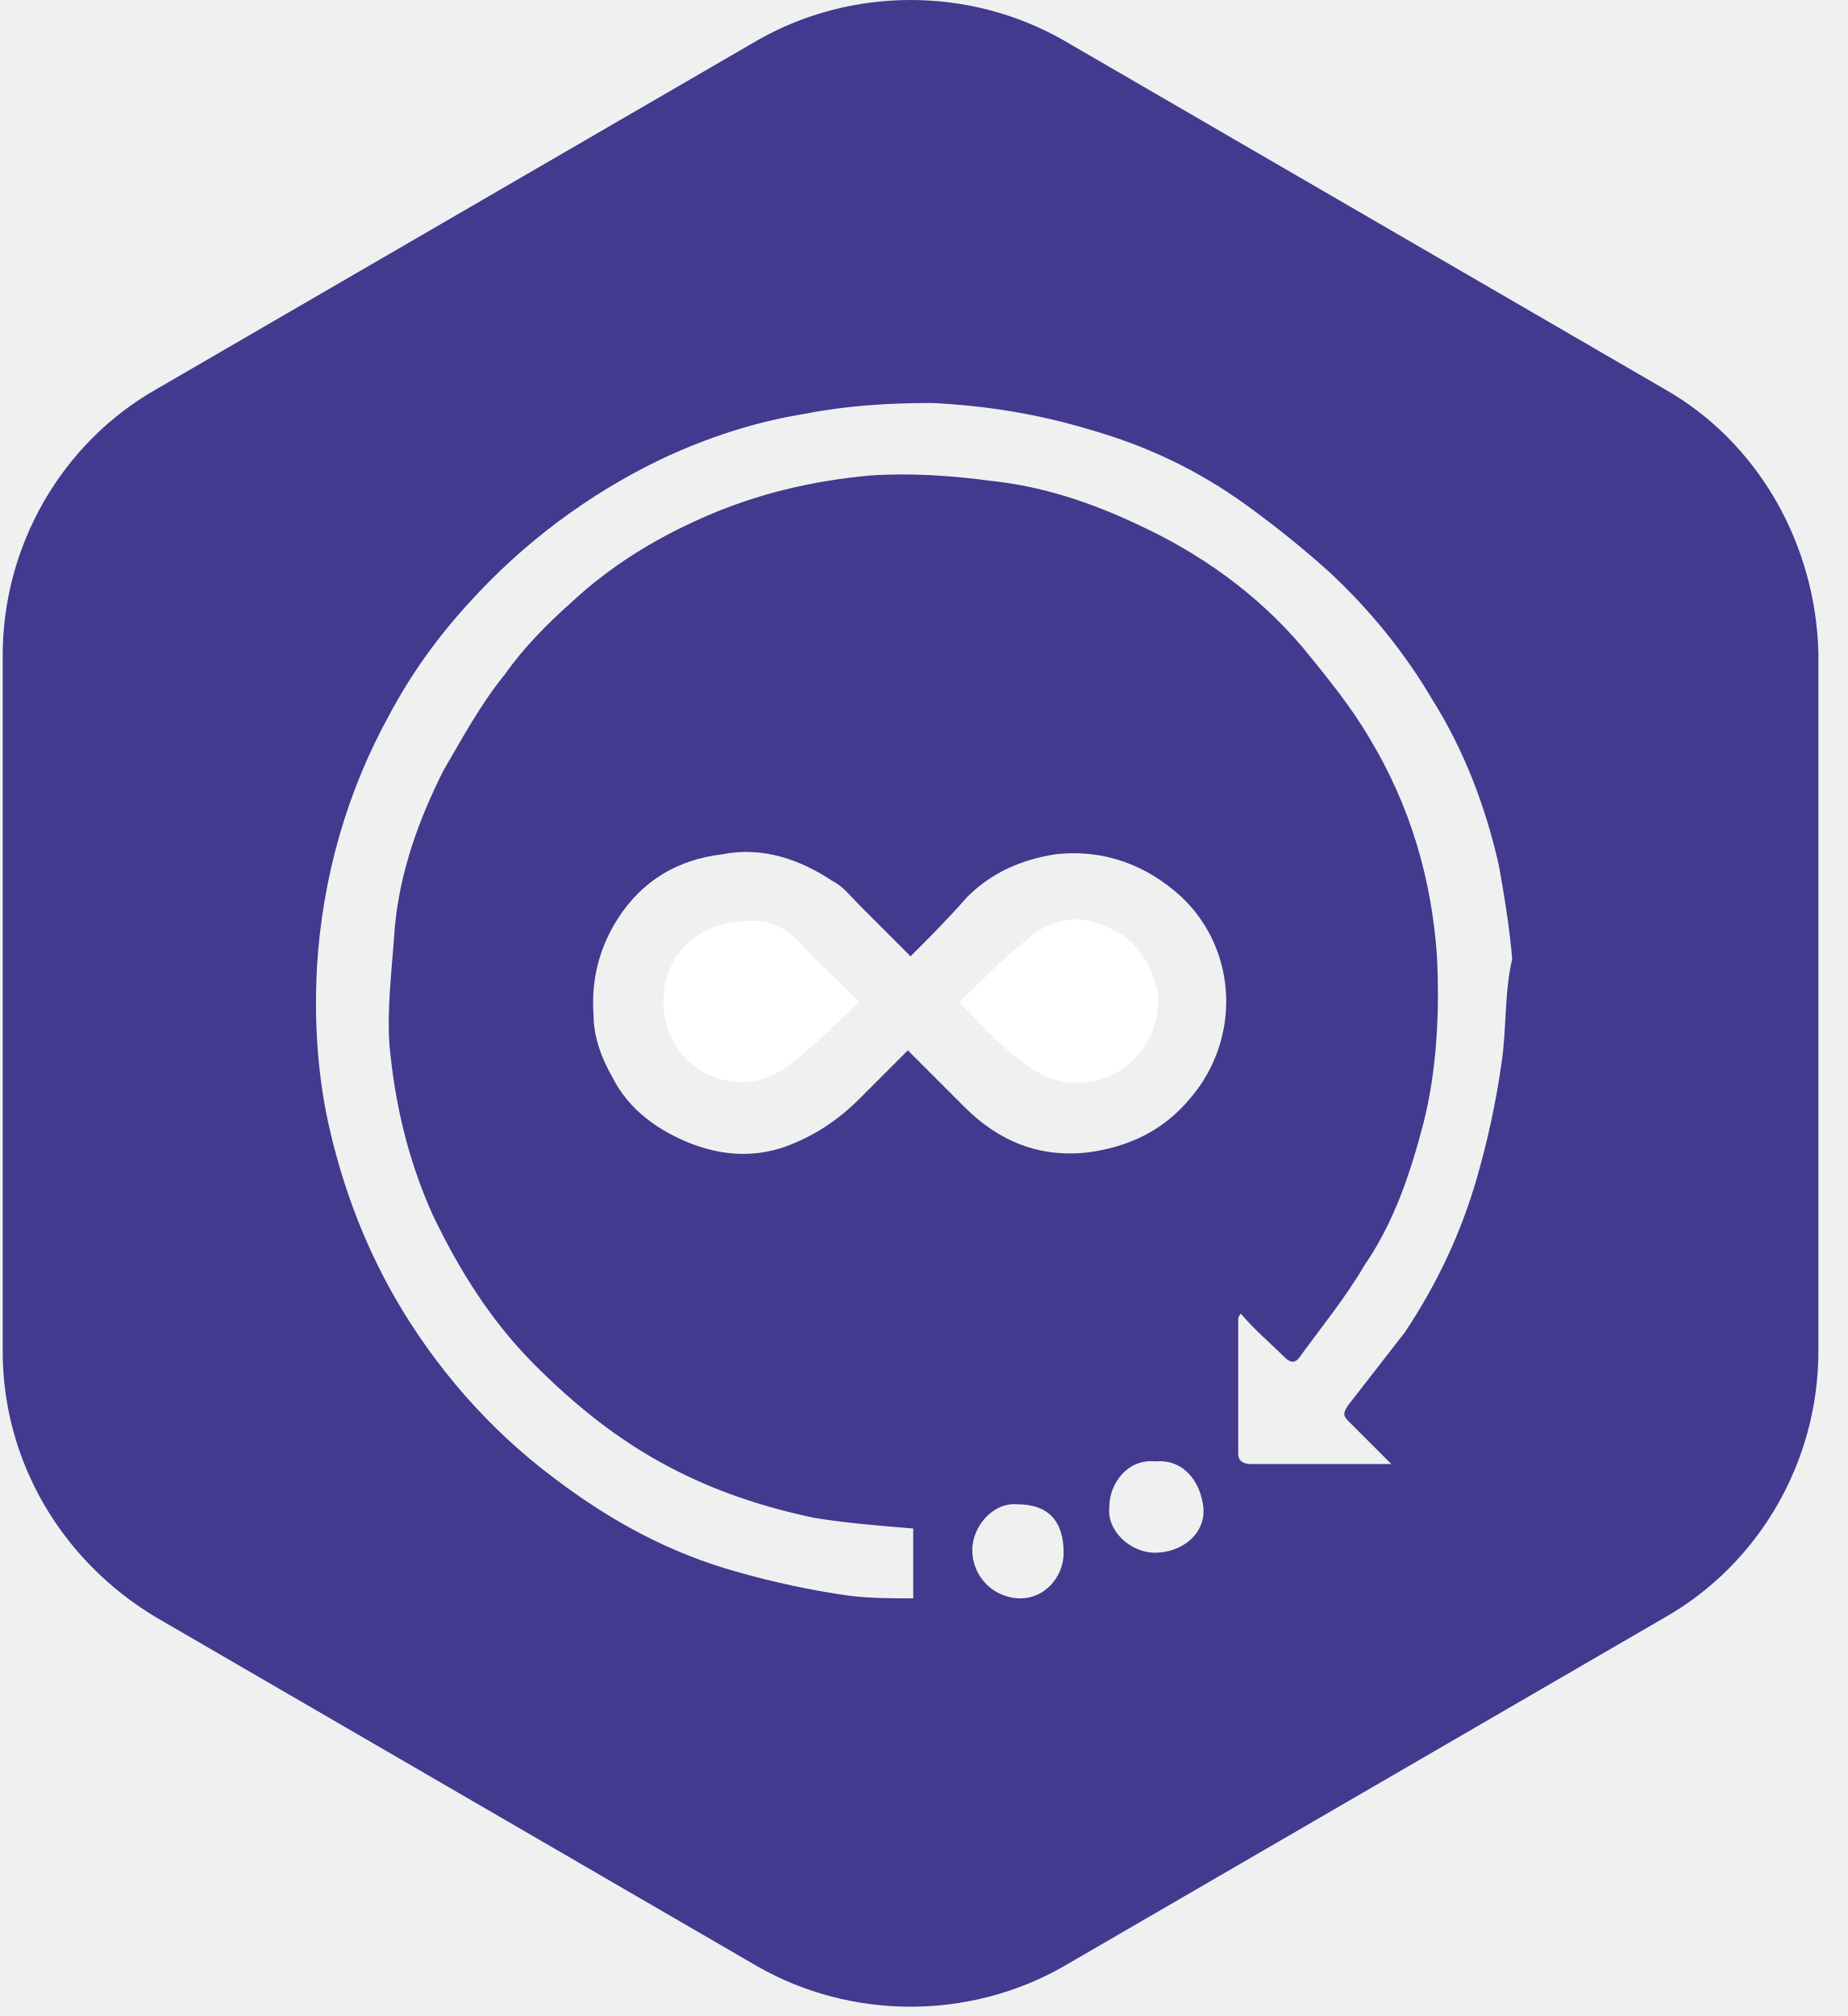
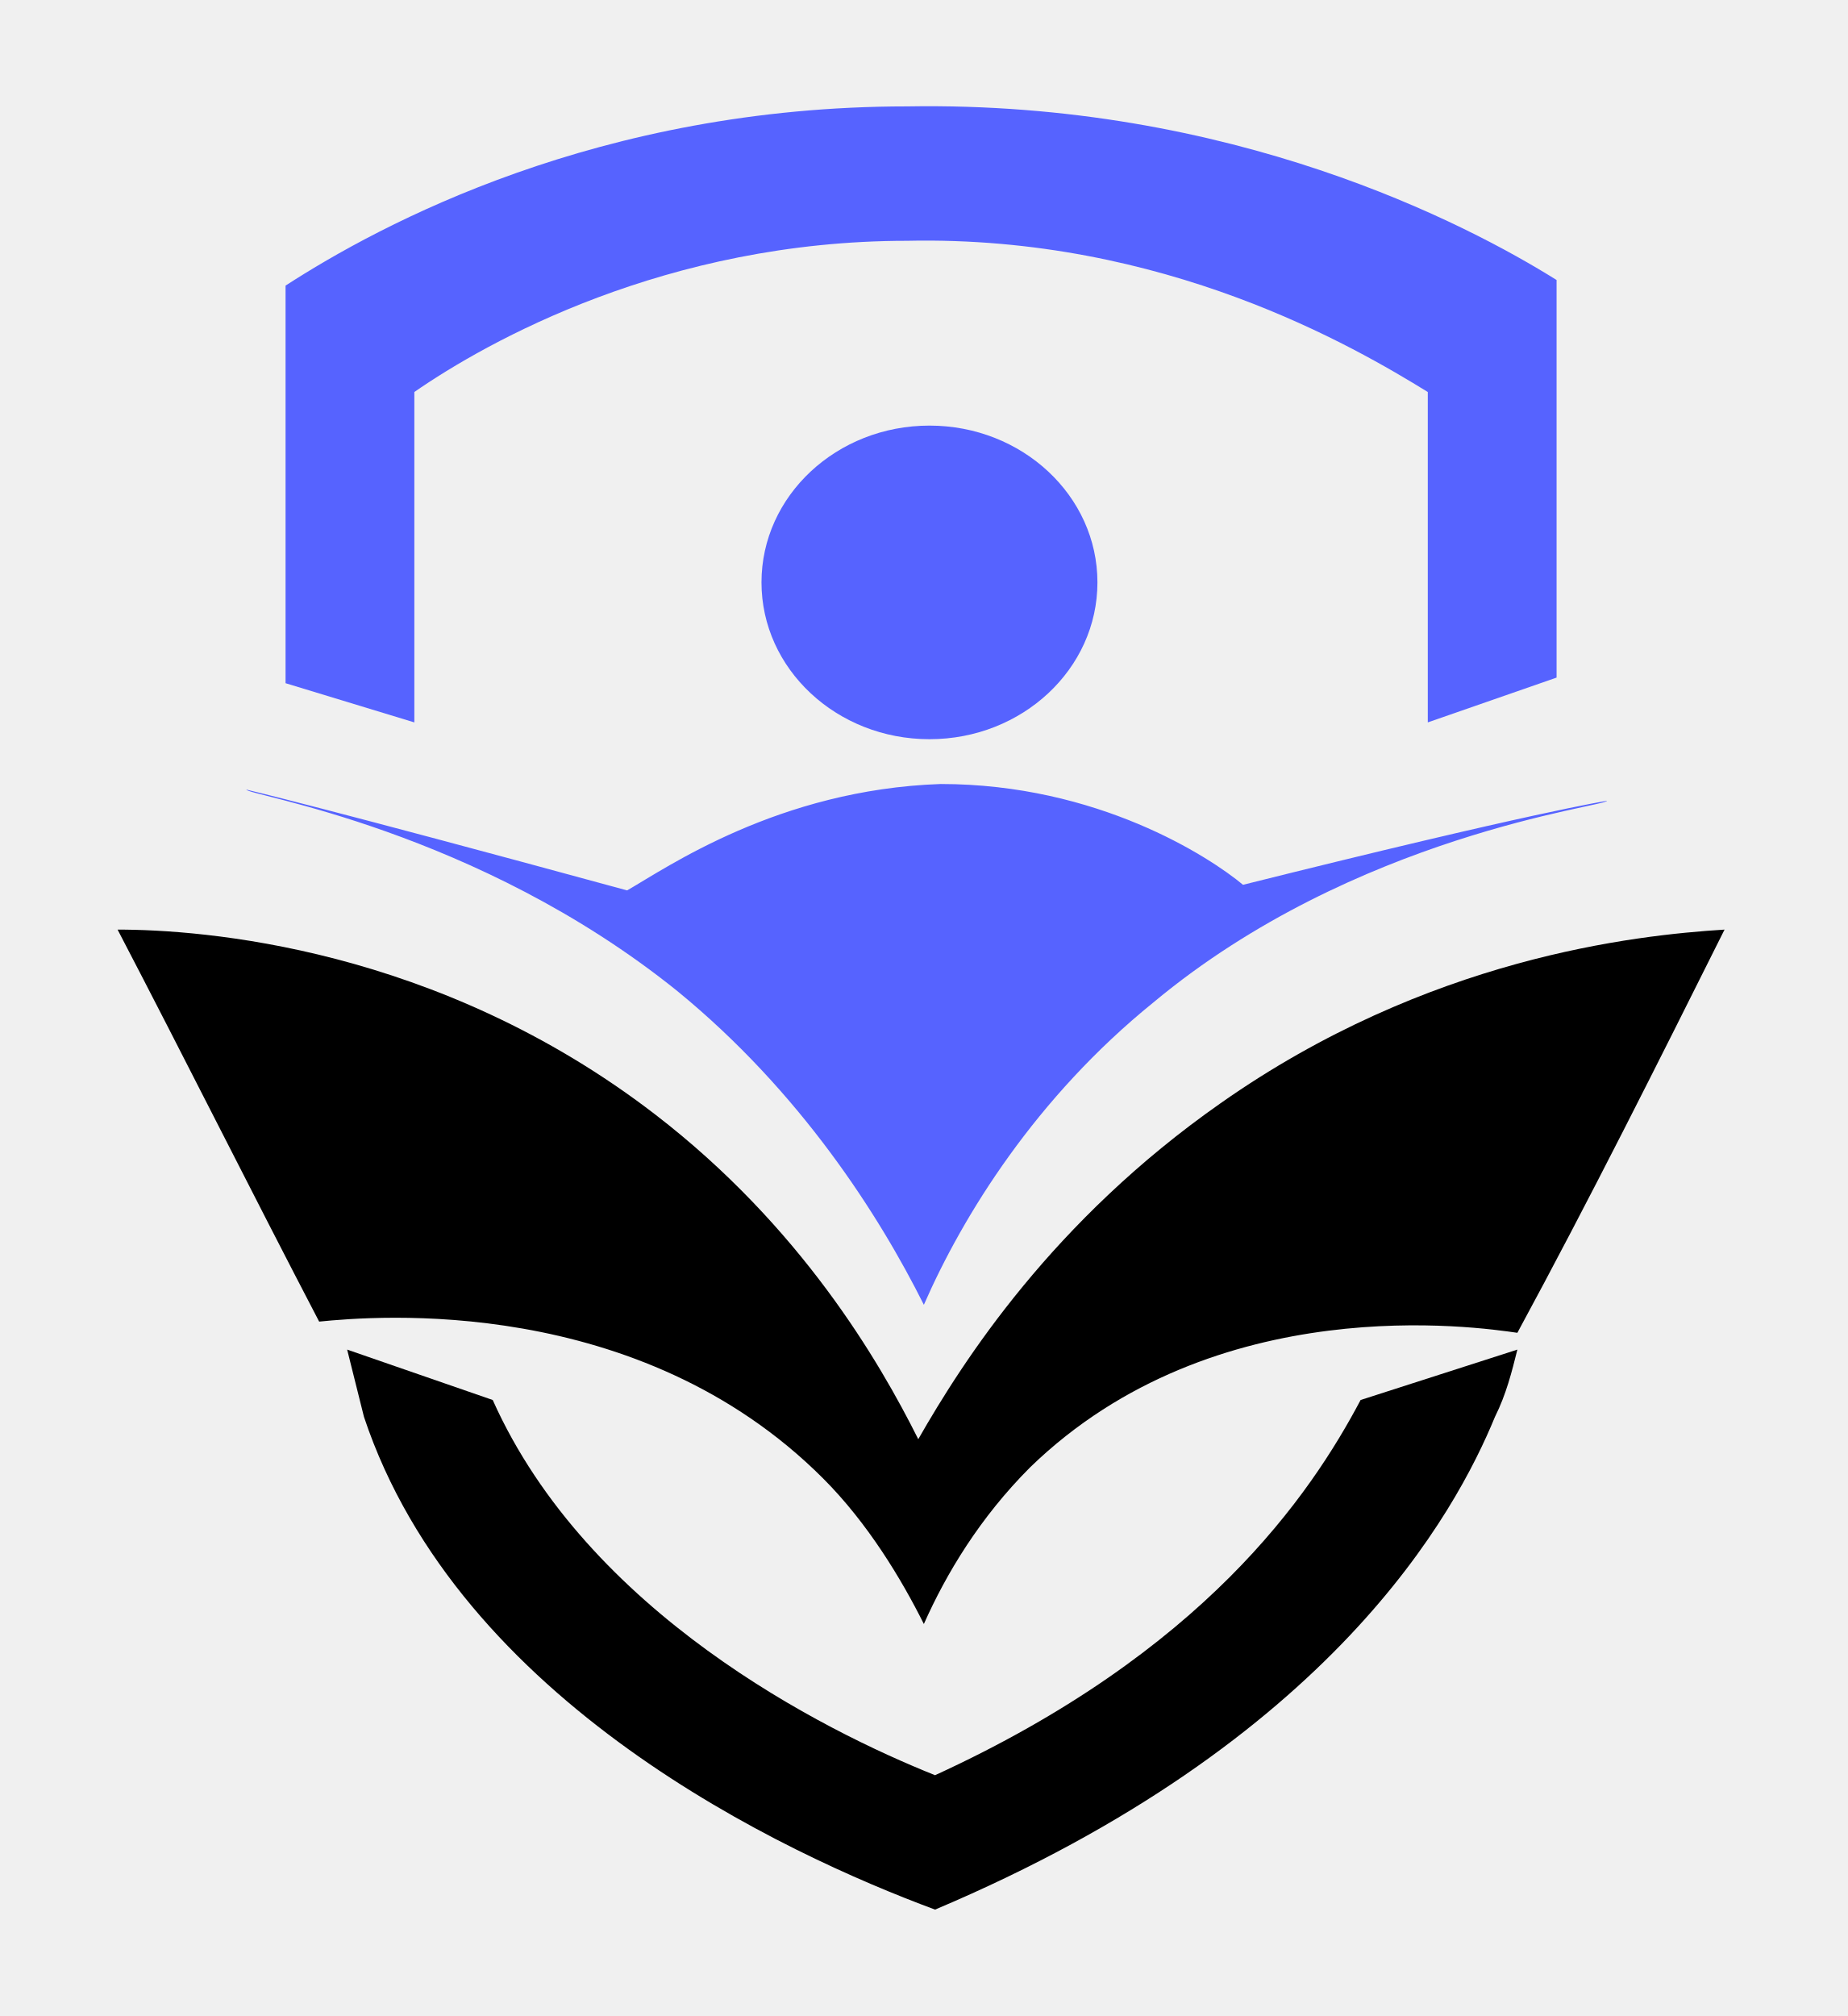
- <svg xmlns="http://www.w3.org/2000/svg" width="33px" height="36px" viewBox="0 0 33 36" version="1.1">
-   <g id="Breeze_dashboard" stroke="none" stroke-width="1" fill="none" fill-rule="evenodd">
-     <g id="logo-mini" fill-rule="nonzero">
-       <g id="Group">
-         <path d="M14.247,16.79 C13.959,16.502 13.624,16.406 13.24,16.454 C12.424,16.502 11.849,17.077 11.849,17.893 C11.849,18.996 13,19.668 13.911,19.14 C14.439,18.804 14.871,18.325 15.351,17.893 C14.967,17.509 14.583,17.173 14.247,16.79 Z" id="Path" fill="#FFFFFF" />
-         <path d="M19.764,16.55 C19.236,16.31 18.756,16.406 18.325,16.79 C17.893,17.125 17.557,17.509 17.125,17.893 C17.509,18.277 17.797,18.613 18.181,18.9 C18.469,19.14 18.804,19.332 19.188,19.332 C20.052,19.38 20.771,18.613 20.675,17.701 C20.531,17.125 20.244,16.742 19.764,16.55 Z" id="Path" fill="#FFFFFF" />
-         <path d="M29.742,6.956 L18.996,0.72 C17.317,-0.24 15.207,-0.24 13.528,0.72 L2.782,6.956 C1.103,7.915 0.048,9.738 0.048,11.705 L0.048,24.129 C0.048,26.096 1.103,27.871 2.782,28.878 L13.528,35.114 C15.207,36.074 17.317,36.074 18.996,35.114 L29.742,28.878 C31.421,27.919 32.476,26.096 32.476,24.129 L32.476,11.657 C32.428,9.738 31.421,7.915 29.742,6.956 Z M18.229,28.542 C17.749,28.542 17.365,28.159 17.365,27.679 C17.365,27.247 17.749,26.815 18.181,26.863 C18.708,26.863 18.996,27.151 18.996,27.727 C18.996,28.159 18.661,28.542 18.229,28.542 Z M20.627,27.727 C20.196,27.727 19.764,27.343 19.812,26.911 C19.812,26.48 20.148,26.048 20.627,26.096 C21.155,26.048 21.443,26.48 21.491,26.911 C21.539,27.391 21.107,27.727 20.627,27.727 Z M21.251,19.62 C20.771,20.196 20.148,20.483 19.428,20.579 C18.565,20.675 17.845,20.387 17.221,19.764 C16.886,19.428 16.55,19.092 16.214,18.756 C15.926,19.044 15.638,19.332 15.351,19.62 C14.967,20.004 14.535,20.292 14.007,20.483 C13.432,20.675 12.904,20.627 12.376,20.435 C11.753,20.196 11.225,19.812 10.937,19.236 C10.745,18.9 10.601,18.517 10.601,18.133 C10.554,17.509 10.697,16.934 11.033,16.406 C11.465,15.734 12.089,15.351 12.904,15.255 C13.624,15.111 14.295,15.351 14.871,15.734 C15.063,15.83 15.207,16.022 15.351,16.166 C15.638,16.454 15.926,16.742 16.262,17.077 C16.598,16.742 16.934,16.406 17.269,16.022 C17.701,15.59 18.229,15.351 18.852,15.255 C19.716,15.159 20.483,15.446 21.107,16.022 C22.114,16.982 22.162,18.565 21.251,19.62 Z M26.815,18.996 C26.72,19.668 26.576,20.339 26.384,21.011 C26.096,22.018 25.664,22.93 25.089,23.793 C24.753,24.225 24.417,24.657 24.081,25.089 C23.985,25.232 23.985,25.28 24.081,25.376 C24.321,25.616 24.561,25.856 24.849,26.144 C24.369,26.144 23.985,26.144 23.601,26.144 C23.17,26.144 22.786,26.144 22.354,26.144 C22.21,26.144 22.114,26.096 22.114,25.952 C22.114,25.137 22.114,24.369 22.114,23.554 C22.114,23.554 22.114,23.506 22.162,23.458 C22.402,23.745 22.69,23.985 22.93,24.225 C23.026,24.321 23.122,24.369 23.218,24.225 C23.601,23.697 24.033,23.17 24.369,22.594 C24.897,21.827 25.185,20.963 25.424,20.052 C25.664,19.092 25.712,18.085 25.664,17.077 C25.568,15.686 25.185,14.391 24.465,13.192 C24.129,12.616 23.697,12.089 23.266,11.561 C22.45,10.601 21.443,9.882 20.292,9.354 C19.476,8.97 18.613,8.683 17.701,8.587 C16.982,8.491 16.262,8.443 15.542,8.491 C14.487,8.587 13.48,8.827 12.52,9.258 C11.657,9.642 10.889,10.122 10.218,10.745 C9.786,11.129 9.354,11.561 9.018,12.041 C8.587,12.568 8.251,13.192 7.915,13.768 C7.483,14.631 7.148,15.542 7.052,16.55 C7.004,17.269 6.908,17.989 6.956,18.661 C7.052,19.716 7.292,20.723 7.723,21.683 C8.203,22.69 8.779,23.601 9.546,24.369 C10.266,25.089 11.033,25.712 11.945,26.192 C12.76,26.624 13.624,26.911 14.535,27.103 C15.111,27.199 15.734,27.247 16.31,27.295 C16.31,27.679 16.31,28.063 16.31,28.542 C15.926,28.542 15.542,28.542 15.159,28.494 C14.487,28.399 13.815,28.255 13.144,28.063 C11.945,27.727 10.889,27.151 9.882,26.384 C8.731,25.52 7.771,24.417 7.052,23.17 C6.476,22.162 6.092,21.107 5.852,20.004 C5.661,19.092 5.613,18.181 5.661,17.269 C5.756,15.686 6.188,14.151 6.956,12.76 C7.339,12.041 7.819,11.369 8.395,10.745 C9.354,9.69 10.506,8.827 11.801,8.203 C12.616,7.819 13.48,7.531 14.391,7.387 C15.111,7.244 15.878,7.196 16.646,7.196 C17.605,7.244 18.517,7.387 19.476,7.675 C20.483,7.963 21.395,8.395 22.258,9.018 C22.786,9.402 23.266,9.786 23.745,10.218 C24.465,10.889 25.089,11.657 25.568,12.472 C26.144,13.384 26.528,14.391 26.768,15.446 C26.863,15.974 26.959,16.55 27.007,17.125 C26.863,17.749 26.911,18.373 26.815,18.996 Z" id="Shape" fill="#423A8E" />
-       </g>
+ <svg xmlns="http://www.w3.org/2000/svg" version="1.1" id="Calque_1" x="0px" y="0px" viewBox="0 0 33 36" style="enable-background:new 0 0 33 36;" xml:space="preserve">
+   <style type="text/css">
+ 	.st0{fill:#5663FF;}
+ </style>
+   <g>
+     <ellipse class="st0" cx="16.6" cy="10.4" rx="3" ry="2.8" />
+     <path class="st0" d="M11.2,15.9c-5.5-1.5-6.8-1.8-6.8-1.8c0,0.1,4.1,0.7,7.7,3.6c2.2,1.8,3.6,4,4.4,5.6c0.7-1.6,2-3.7,4.1-5.4   c3.6-3,8.1-3.5,8.1-3.6c0,0-1.3,0.2-6.5,1.5c-0.6-0.5-2.6-1.8-5.4-1.8C13.9,14.1,11.9,15.5,11.2,15.9z" />
+     <path d="M30.8,16.6c-1.6,0.1-5.3,0.5-9,3.1c-3,2.1-4.6,4.6-5.4,6c-0.7-1.4-2.1-3.8-4.7-5.8c-3.9-3-8.1-3.3-9.6-3.3   c1.2,2.3,2.4,4.7,3.6,7c1-0.1,5.7-0.5,9,2.8c0.8,0.8,1.4,1.8,1.8,2.6c0.4-0.9,1-1.9,1.9-2.8c3.3-3.2,8-2.5,8.7-2.4   C28.4,21.4,29.6,19,30.8,16.6" />
+     <g>
+       <path class="st0" d="M7.4,12.9c0-2,0-4,0-5.9c1.3-0.9,4.5-2.7,8.8-2.7c4.6-0.1,8,1.9,9.3,2.7c0,1.4,0,3.5,0,5.9l2.3-0.8    c0-3,0-5.4,0-7.1C26.2,4,22,1.8,16.2,1.9C10.7,1.9,6.8,4,5.1,5.1c0,2.4,0,4.7,0,7.1L7.4,12.9z" />
+       <path d="M24.3,25c-0.9,1.7-2.8,4.5-7.6,6.7c-2-0.8-6.2-2.9-7.9-6.7l-2.6-0.9c0.1,0.4,0.2,0.8,0.3,1.2c1.7,5.1,7.5,7.8,10.2,8.8    c7.1-3,9.3-7.1,10-8.8c0.2-0.4,0.3-0.8,0.4-1.2L24.3,25z" />
    </g>
  </g>
</svg>
